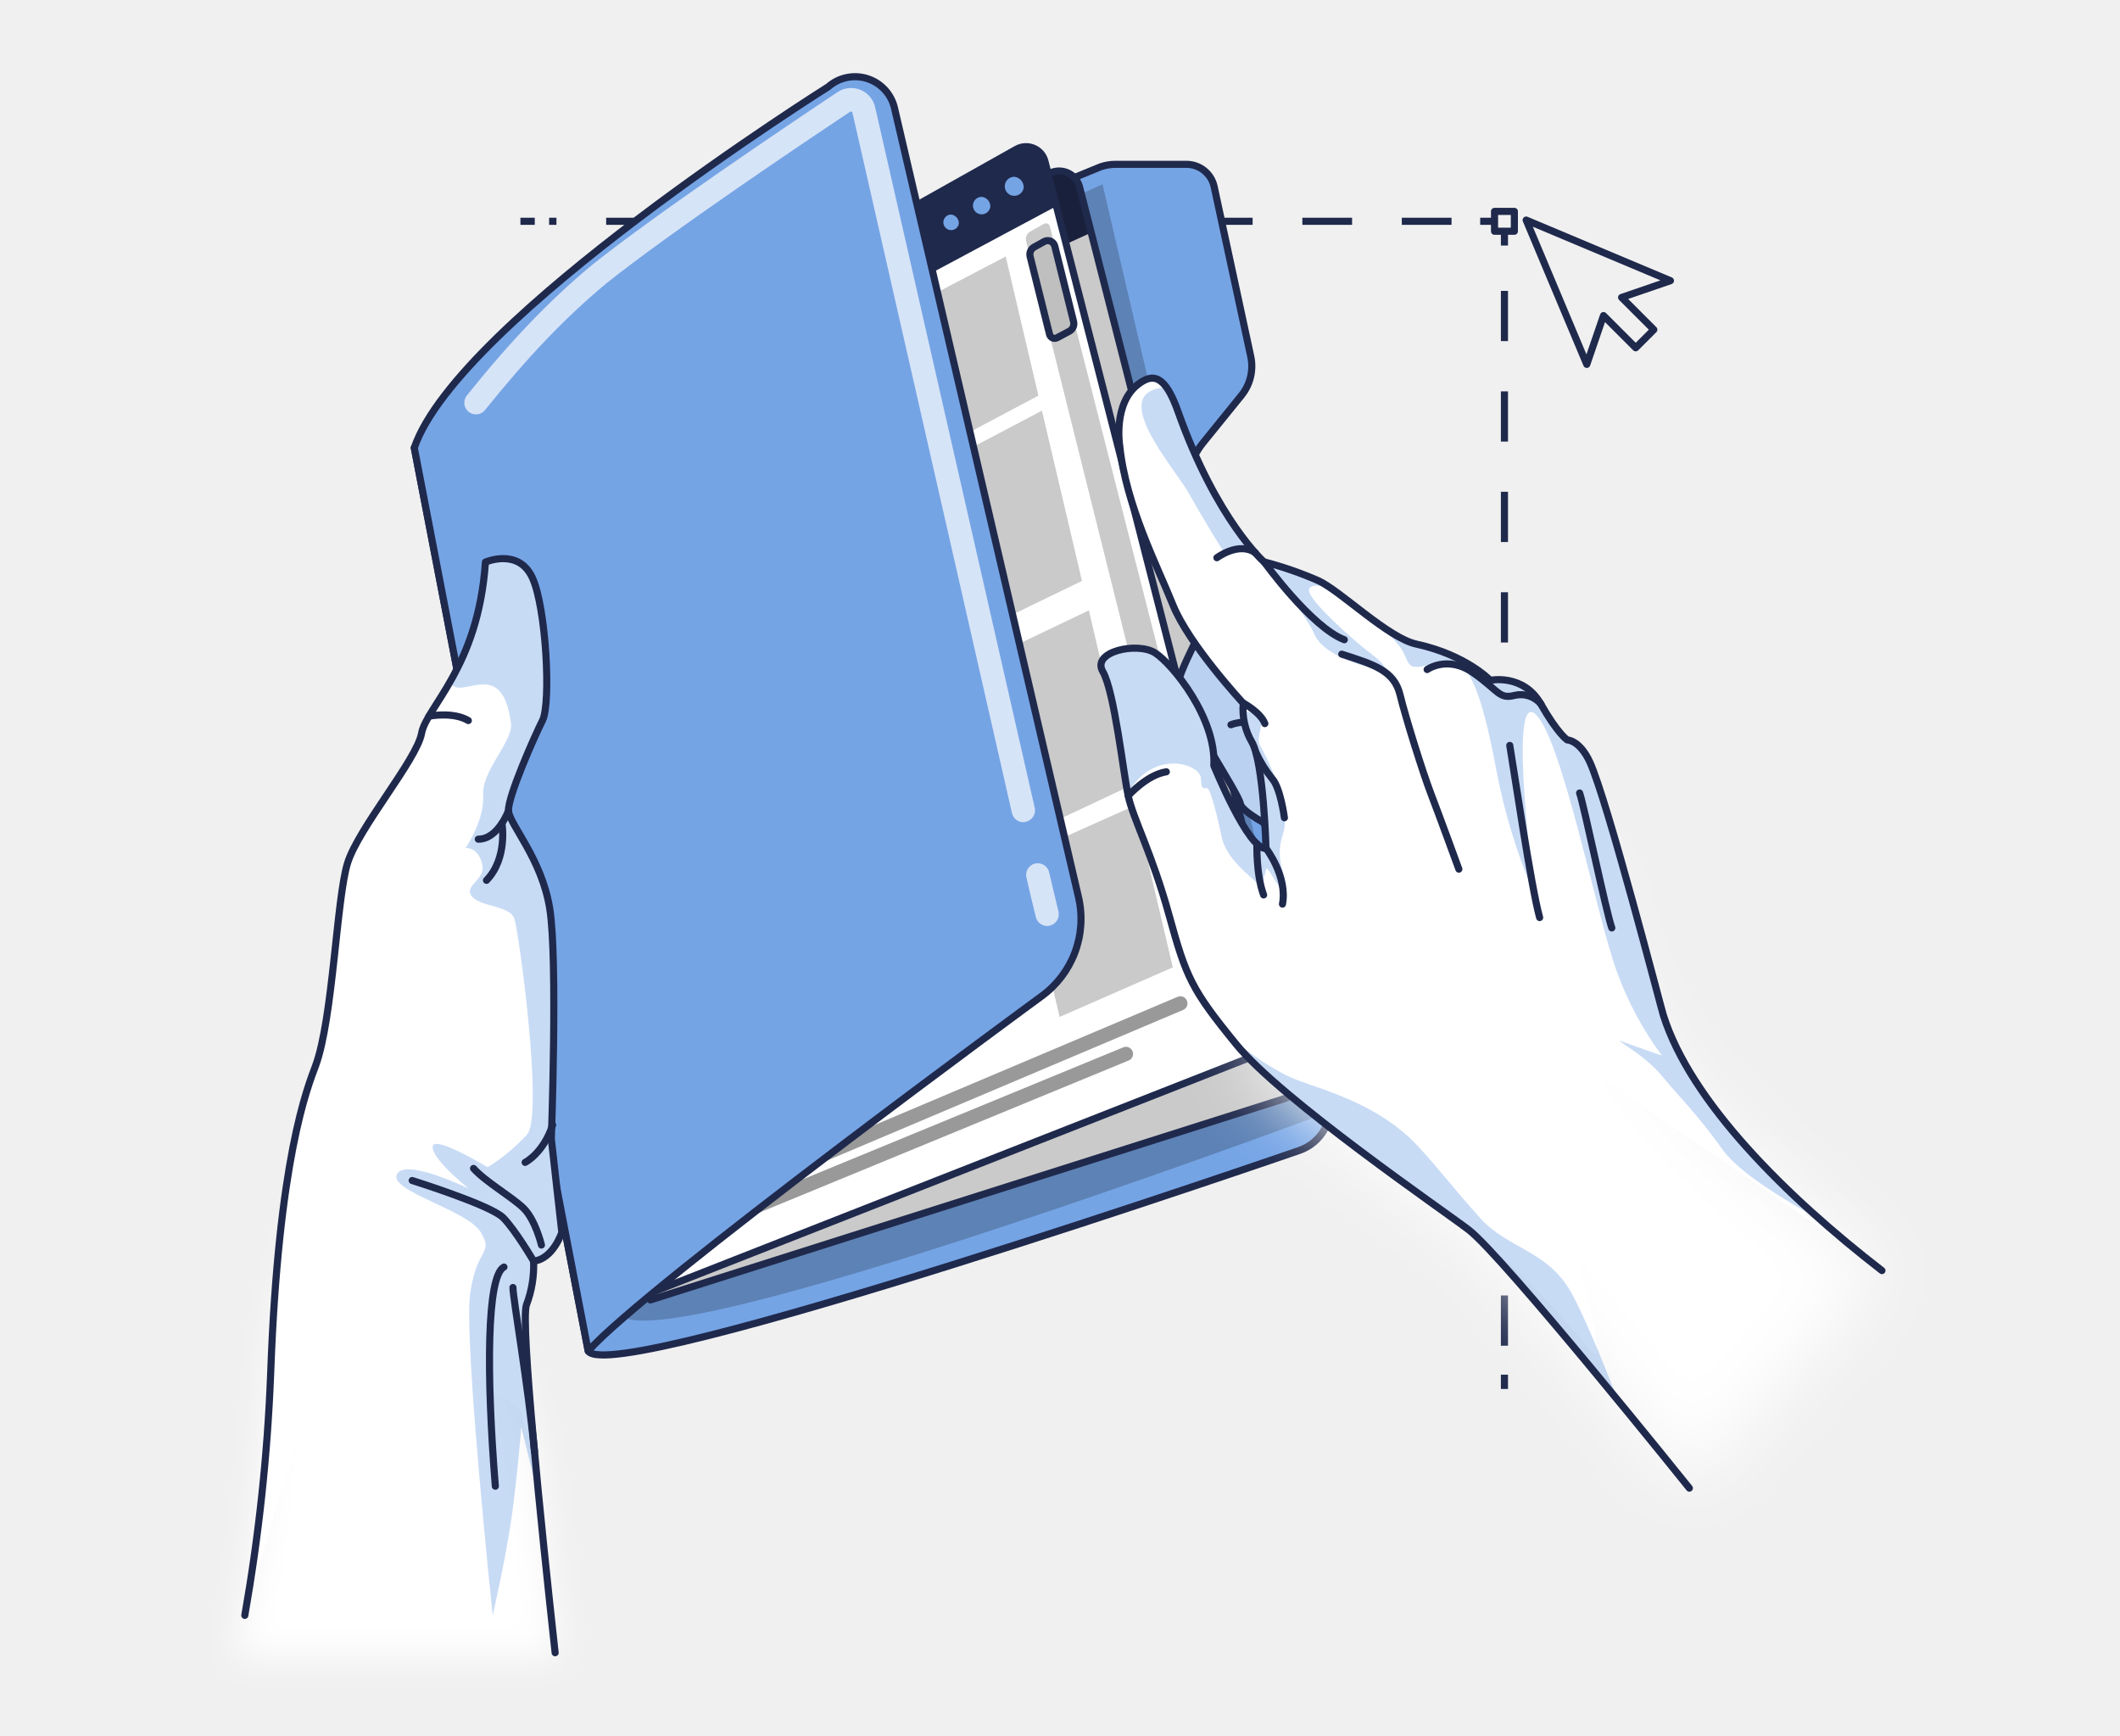
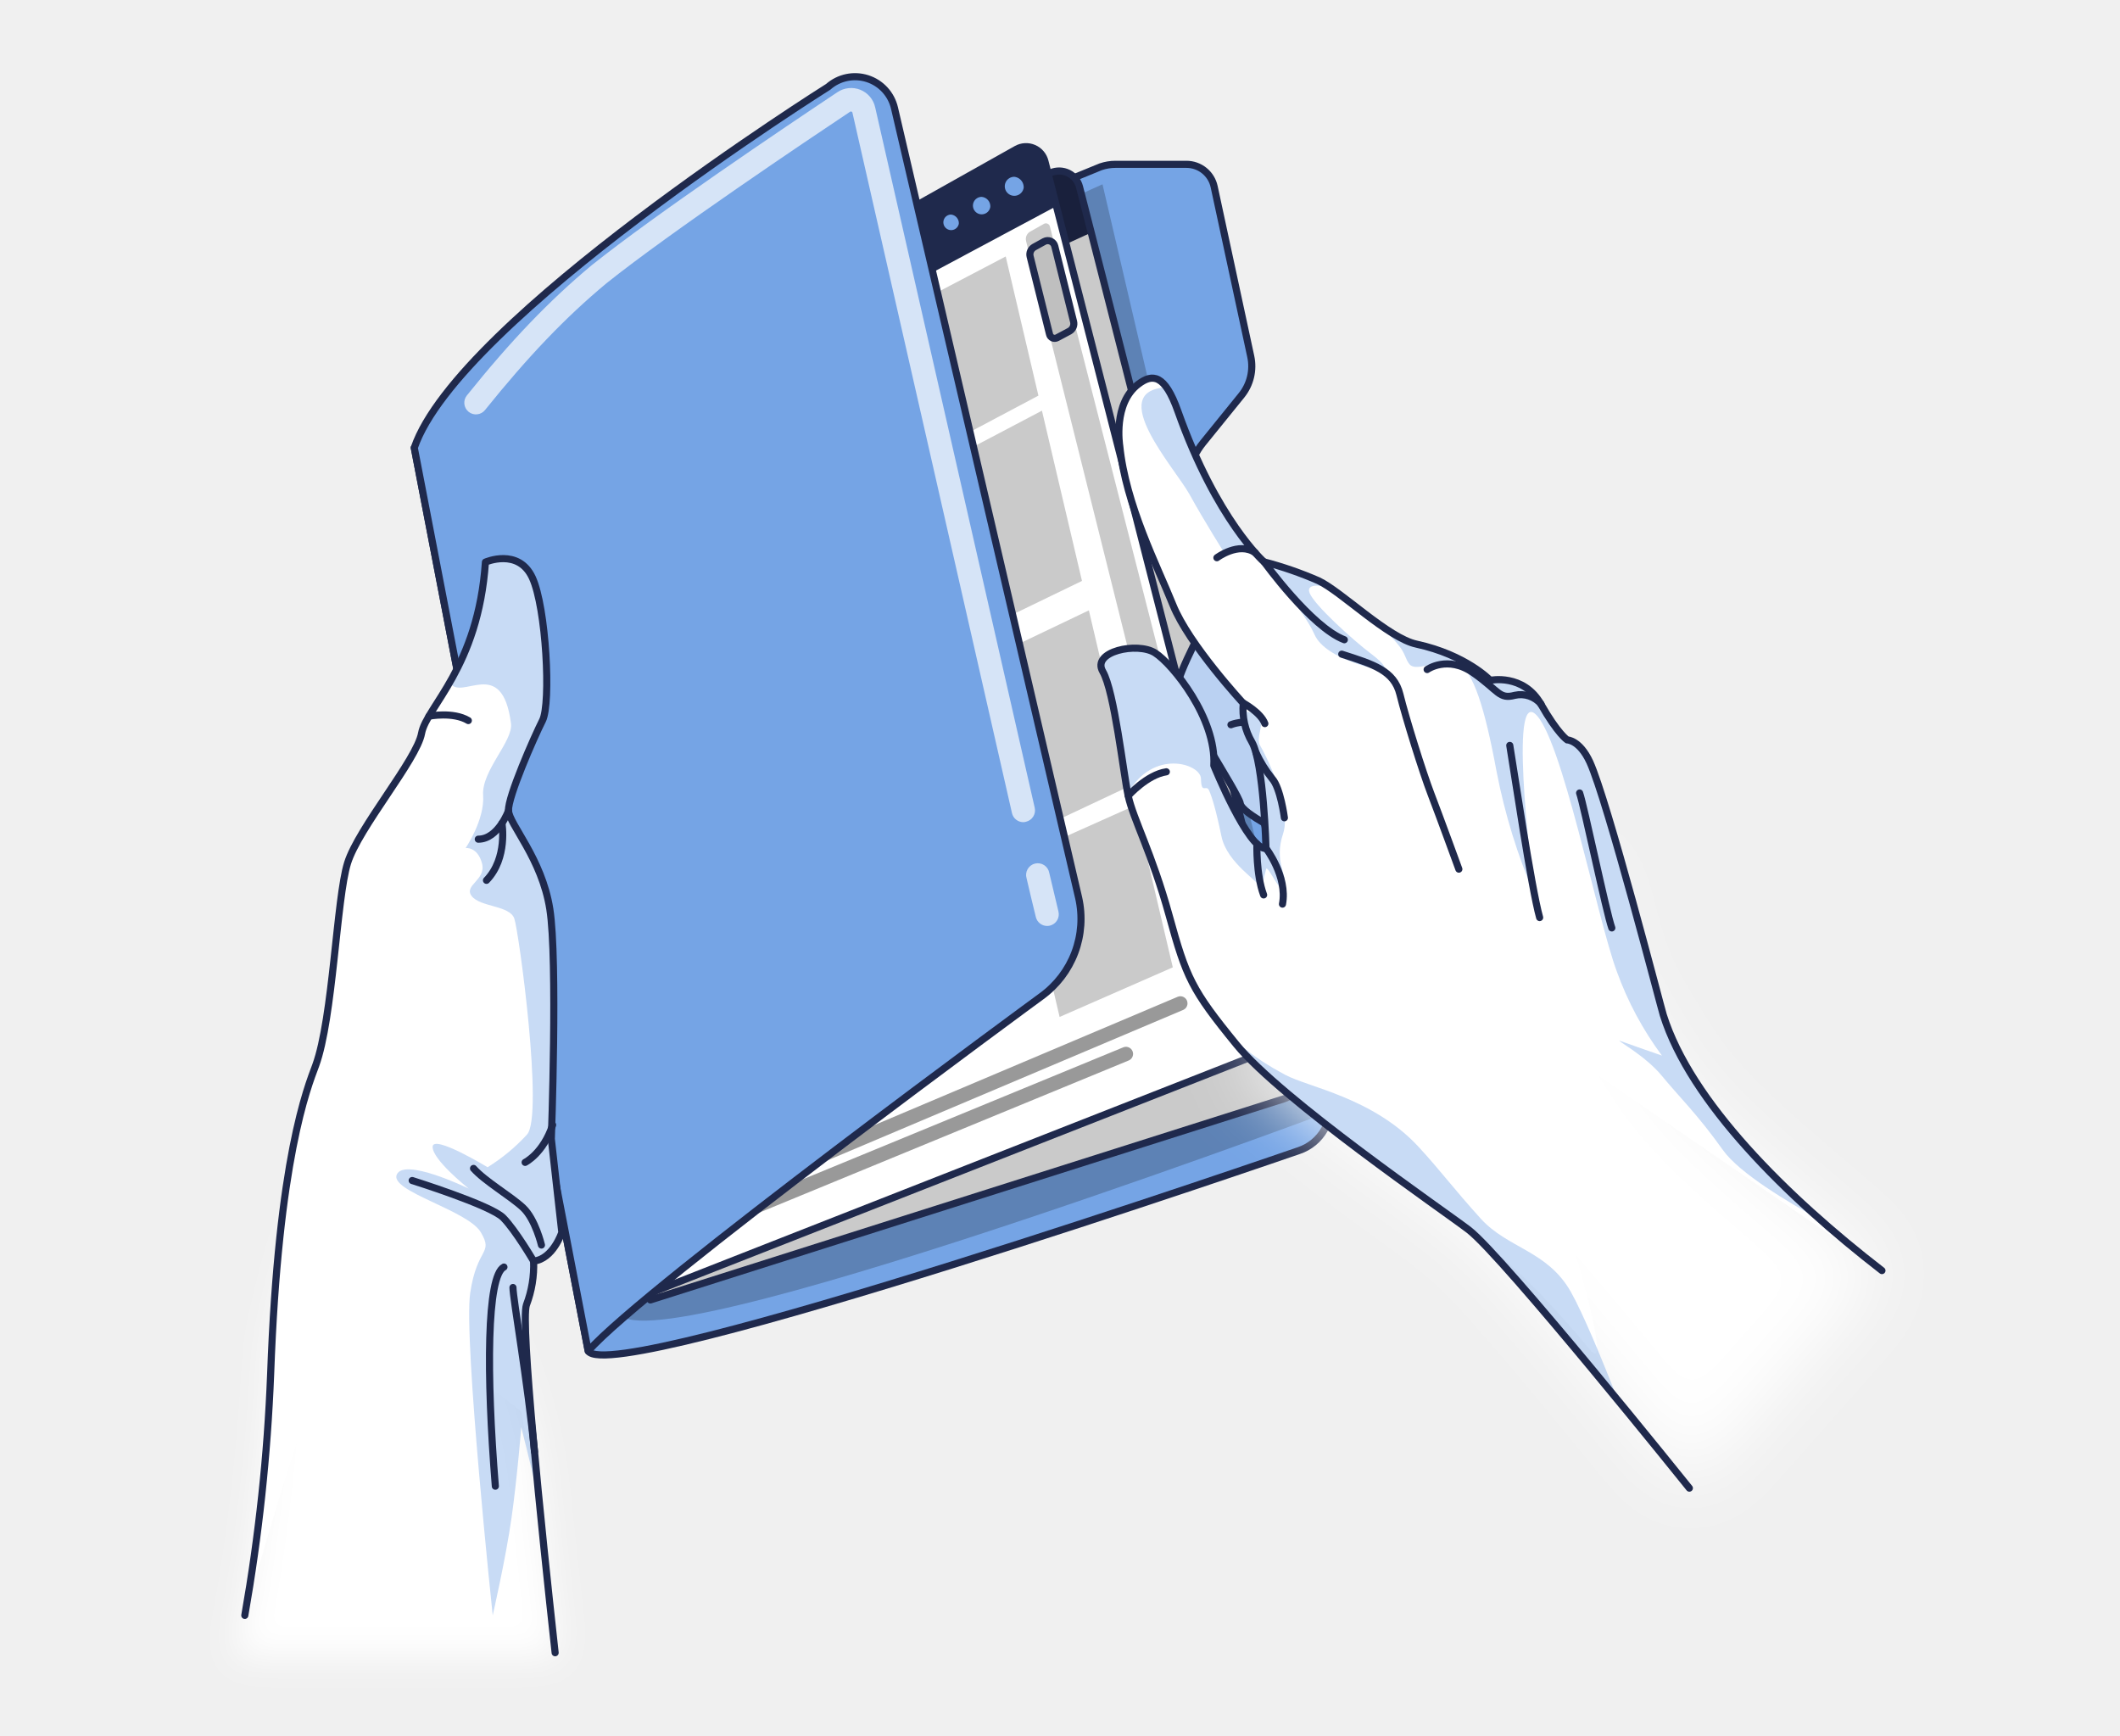
<svg xmlns="http://www.w3.org/2000/svg" width="298" height="244" viewBox="0 0 298 244" fill="none">
-   <path d="M210.079 31.105H208.063" stroke="#1F294C" stroke-linejoin="round" />
-   <path d="M204.036 31.105H77.186" stroke="#1F294C" stroke-linejoin="round" stroke-dasharray="6.99 6.99" />
-   <path d="M75.17 31.105H73.154" stroke="#1F294C" stroke-linejoin="round" />
-   <path d="M211.474 195.228V193.212" stroke="#1F294C" stroke-linejoin="round" />
-   <path d="M211.474 189.144V36.549" stroke="#1F294C" stroke-linejoin="round" stroke-dasharray="7.06 7.06" />
-   <path d="M211.474 34.516V32.499" stroke="#1F294C" stroke-linejoin="round" />
-   <path d="M212.868 29.711H210.08V32.505H212.868V29.711Z" stroke="#1F294C" stroke-linejoin="round" />
-   <path d="M234.805 39.453L214.527 30.932L223.047 51.216L225.398 44.355L229.926 48.883L232.472 46.337L227.944 41.809L234.805 39.453Z" stroke="#1F294C" stroke-linecap="round" stroke-linejoin="round" />
  <path d="M169.085 62.266L174.511 55.566C175.122 54.811 175.557 53.928 175.782 52.983C176.007 52.038 176.018 51.054 175.813 50.105L170.669 26.237C170.476 25.347 169.985 24.55 169.276 23.979C168.568 23.408 167.685 23.097 166.774 23.097H156.802C156.093 23.097 155.388 23.214 154.717 23.443L58.233 62.934L82.682 189.899C86.139 195.084 182.577 161.722 182.577 161.722C184.114 161.208 185.403 160.137 186.191 158.721C186.979 157.304 187.208 155.643 186.834 154.066L167.114 70.971C166.756 69.466 166.747 67.898 167.089 66.39C167.43 64.881 168.113 63.47 169.085 62.266Z" fill="#75A4E5" stroke="#1F294C" stroke-linecap="round" stroke-linejoin="round" />
  <path opacity="0.3" d="M154.976 25.903L185.509 156.78C185.509 156.78 82.256 195.24 87.118 183.338C87.118 183.338 62.548 66.42 64.622 65.988C66.696 65.555 154.976 25.903 154.976 25.903Z" fill="black" fill-opacity="0.7" />
  <path d="M180.468 154.446L91.421 182.715L69.622 69.121L68.383 62.658L147.711 24.273C148.104 24.105 148.529 24.024 148.956 24.036C149.383 24.048 149.803 24.152 150.186 24.341C150.569 24.531 150.907 24.801 151.176 25.133C151.445 25.465 151.638 25.852 151.744 26.266L153.386 32.684L183.187 149.394C183.477 150.424 183.355 151.527 182.848 152.469C182.341 153.412 181.487 154.121 180.468 154.446Z" fill="white" />
  <mask id="mask0_326_1934" style="mask-type:luminance" maskUnits="userSpaceOnUse" x="68" y="24" width="116" height="159">
    <path d="M180.468 154.446L91.421 182.715L69.622 69.121L68.383 62.658L147.711 24.273C148.104 24.105 148.529 24.024 148.956 24.036C149.383 24.048 149.803 24.152 150.186 24.341C150.569 24.531 150.907 24.801 151.176 25.133C151.445 25.465 151.638 25.852 151.744 26.266L153.386 32.684L183.187 149.394C183.477 150.424 183.355 151.527 182.848 152.469C182.341 153.412 181.487 154.121 180.468 154.446Z" fill="white" />
  </mask>
  <g mask="url(#mask0_326_1934)">
    <path d="M153.409 32.684L70.261 70.74L68.383 62.675L147.711 24.29C148.104 24.122 148.529 24.041 148.956 24.053C149.383 24.065 149.803 24.169 150.186 24.359C150.569 24.548 150.907 24.818 151.176 25.15C151.445 25.483 151.638 25.869 151.744 26.283L153.409 32.684Z" fill="#1F294C" />
    <path d="M149.255 29.866C149.275 30.119 149.242 30.374 149.159 30.613C149.076 30.853 148.943 31.072 148.77 31.258C148.598 31.444 148.388 31.592 148.155 31.692C147.922 31.793 147.671 31.844 147.418 31.843C146.888 31.763 146.407 31.491 146.067 31.078C145.727 30.666 145.551 30.142 145.574 29.607C145.553 29.354 145.585 29.099 145.669 28.858C145.752 28.618 145.885 28.398 146.059 28.212C146.232 28.026 146.443 27.878 146.677 27.778C146.911 27.678 147.163 27.628 147.418 27.631C147.946 27.712 148.425 27.984 148.764 28.397C149.104 28.81 149.278 29.333 149.255 29.866Z" fill="#75A4E5" stroke="#1F294C" stroke-linecap="round" stroke-linejoin="round" />
    <path d="M144.491 32.217C144.505 32.453 144.471 32.688 144.39 32.91C144.31 33.132 144.185 33.335 144.023 33.507C143.861 33.678 143.666 33.815 143.449 33.908C143.232 34.002 142.999 34.049 142.763 34.049C142.268 33.981 141.817 33.73 141.497 33.346C141.177 32.963 141.012 32.474 141.034 31.975C141.02 31.739 141.054 31.504 141.135 31.282C141.215 31.06 141.34 30.857 141.502 30.685C141.664 30.514 141.86 30.377 142.076 30.284C142.293 30.191 142.527 30.143 142.763 30.143C143.257 30.213 143.707 30.463 144.027 30.847C144.346 31.23 144.512 31.718 144.491 32.217Z" fill="#75A4E5" stroke="#1F294C" stroke-linecap="round" stroke-linejoin="round" />
    <path d="M140.003 34.25C140.023 34.472 139.997 34.695 139.925 34.905C139.854 35.115 139.739 35.308 139.587 35.471C139.436 35.634 139.253 35.764 139.049 35.851C138.844 35.939 138.624 35.982 138.402 35.979C137.943 35.911 137.526 35.675 137.232 35.318C136.937 34.96 136.785 34.506 136.806 34.043C136.787 33.822 136.814 33.6 136.885 33.391C136.957 33.181 137.071 32.989 137.222 32.826C137.372 32.663 137.554 32.534 137.758 32.446C137.961 32.358 138.18 32.313 138.402 32.315C138.86 32.383 139.278 32.618 139.574 32.975C139.869 33.333 140.022 33.787 140.003 34.25Z" fill="#75A4E5" stroke="#1F294C" stroke-linecap="round" stroke-linejoin="round" />
    <path opacity="0.3" d="M180.468 154.446L91.421 182.715L69.622 69.121L68.383 62.658L147.711 24.273C148.104 24.105 148.529 24.024 148.956 24.036C149.383 24.048 149.803 24.152 150.186 24.341C150.569 24.531 150.907 24.801 151.176 25.133C151.445 25.465 151.638 25.852 151.744 26.266L153.386 32.684L183.187 149.394C183.477 150.424 183.355 151.527 182.848 152.469C182.341 153.412 181.487 154.121 180.468 154.446Z" fill="black" fill-opacity="0.7" />
  </g>
  <path d="M180.468 154.446L91.421 182.715L69.622 69.121L68.383 62.658L147.711 24.273C148.104 24.105 148.529 24.024 148.956 24.036C149.383 24.048 149.803 24.152 150.186 24.341C150.569 24.531 150.907 24.801 151.176 25.133C151.445 25.465 151.638 25.852 151.744 26.266L153.386 32.684L183.187 149.394C183.477 150.424 183.355 151.527 182.848 152.469C182.341 153.412 181.487 154.121 180.468 154.446Z" stroke="#1F294C" stroke-linecap="round" stroke-linejoin="round" />
  <path d="M175.18 148.847L87.354 183.337L65.849 71.264L64.627 64.893L142.884 20.966C143.252 20.759 143.662 20.64 144.084 20.618C144.505 20.596 144.926 20.672 145.313 20.839C145.701 21.006 146.045 21.261 146.318 21.582C146.591 21.904 146.786 22.285 146.888 22.694L148.501 28.997L177.881 143.639C178.139 144.687 178.006 145.793 177.509 146.751C177.012 147.709 176.184 148.453 175.18 148.847Z" fill="white" stroke="#1F294C" stroke-linecap="round" stroke-linejoin="round" />
  <path d="M148.501 28.974L66.477 72.843L64.627 64.893L142.884 20.966C143.252 20.759 143.662 20.64 144.084 20.618C144.505 20.596 144.926 20.672 145.313 20.839C145.701 21.006 146.045 21.261 146.318 21.582C146.591 21.904 146.786 22.285 146.888 22.694L148.501 28.974Z" fill="#1F294C" />
  <path d="M144.393 26.45C144.342 26.799 144.192 27.126 143.961 27.392C143.73 27.657 143.427 27.851 143.089 27.95C142.751 28.048 142.391 28.048 142.053 27.948C141.715 27.848 141.413 27.653 141.183 27.386C140.953 27.119 140.804 26.792 140.755 26.443C140.706 26.094 140.757 25.739 140.904 25.419C141.051 25.098 141.287 24.827 141.584 24.637C141.881 24.448 142.226 24.347 142.578 24.348C143.097 24.389 143.578 24.633 143.918 25.026C144.257 25.42 144.428 25.932 144.393 26.45Z" fill="#75A4E5" stroke="#1F294C" stroke-linecap="round" stroke-linejoin="round" />
  <path d="M139.704 29.118C139.661 29.449 139.524 29.761 139.308 30.015C139.093 30.27 138.808 30.457 138.488 30.553C138.168 30.649 137.828 30.651 137.507 30.558C137.187 30.465 136.9 30.281 136.682 30.028C136.463 29.776 136.323 29.465 136.277 29.134C136.232 28.804 136.283 28.467 136.425 28.165C136.566 27.863 136.793 27.608 137.076 27.431C137.359 27.255 137.688 27.164 138.022 27.171C138.502 27.209 138.947 27.435 139.262 27.799C139.577 28.163 139.736 28.637 139.704 29.118Z" fill="#75A4E5" stroke="#1F294C" stroke-linecap="round" stroke-linejoin="round" />
  <path d="M135.279 31.48C135.235 31.782 135.105 32.066 134.904 32.296C134.704 32.527 134.441 32.695 134.147 32.781C133.854 32.867 133.542 32.866 133.248 32.78C132.955 32.693 132.693 32.524 132.493 32.293C132.293 32.061 132.164 31.777 132.121 31.475C132.077 31.172 132.122 30.863 132.249 30.585C132.376 30.307 132.581 30.071 132.838 29.906C133.096 29.741 133.395 29.653 133.701 29.653C134.15 29.692 134.567 29.904 134.862 30.245C135.157 30.586 135.307 31.029 135.279 31.48Z" fill="#75A4E5" stroke="#1F294C" stroke-linecap="round" stroke-linejoin="round" />
  <path opacity="0.3" d="M147.573 31.808L173.451 133.091C173.502 133.292 173.48 133.504 173.389 133.691C173.299 133.877 173.145 134.026 172.956 134.11L170.594 135.153C170.479 135.204 170.355 135.229 170.229 135.227C170.104 135.225 169.98 135.195 169.867 135.14C169.754 135.085 169.654 135.007 169.575 134.909C169.496 134.812 169.438 134.699 169.407 134.577L144.232 33.876C144.169 33.623 144.191 33.355 144.295 33.116C144.399 32.876 144.58 32.678 144.808 32.551L146.755 31.456C146.831 31.417 146.914 31.395 146.999 31.392C147.084 31.389 147.169 31.405 147.247 31.439C147.326 31.473 147.395 31.523 147.452 31.587C147.508 31.651 147.55 31.726 147.573 31.808Z" fill="black" fill-opacity="0.7" />
  <path d="M145.355 34.734L146.784 33.945C146.921 33.87 147.073 33.827 147.229 33.82C147.384 33.813 147.54 33.841 147.683 33.904C147.826 33.966 147.953 34.06 148.053 34.179C148.154 34.298 148.226 34.439 148.264 34.59L150.909 45.202C150.974 45.458 150.953 45.728 150.849 45.971C150.745 46.214 150.563 46.415 150.333 46.544L148.604 47.466C148.504 47.522 148.391 47.553 148.277 47.557C148.162 47.562 148.047 47.539 147.943 47.492C147.838 47.444 147.746 47.373 147.674 47.283C147.602 47.194 147.551 47.089 147.527 46.976L144.796 36.031C144.738 35.783 144.762 35.524 144.862 35.29C144.963 35.057 145.136 34.862 145.355 34.734Z" fill="#BFBFBF" stroke="#1F294C" stroke-linecap="round" stroke-linejoin="round" />
  <path opacity="0.4" d="M158.271 148.133L101.688 171.436" stroke="black" stroke-width="2" stroke-linecap="round" stroke-linejoin="round" />
  <path opacity="0.4" d="M165.921 141.029L94.043 171.435" stroke="black" stroke-width="2" stroke-linecap="round" stroke-linejoin="round" />
  <path opacity="0.3" d="M158.859 110.456L153.058 85.788L137.342 93.3L143.085 117.882L158.859 110.456Z" fill="black" fill-opacity="0.7" />
  <path opacity="0.3" d="M130.93 65.895L136.391 89.25L152.09 81.651L146.461 57.721L130.93 65.895Z" fill="black" fill-opacity="0.7" />
  <path opacity="0.3" d="M145.966 55.606L141.369 36.048L125.854 44.177L130.452 63.839L145.966 55.606Z" fill="black" fill-opacity="0.7" />
  <path opacity="0.3" d="M143.656 120.319L148.944 142.936L164.856 135.965L159.51 113.227L143.656 120.319Z" fill="black" fill-opacity="0.7" />
  <path d="M58.233 62.934L82.682 189.899C90.511 180.964 146.41 140.021 146.41 140.021C148.535 138.479 150.162 136.347 151.089 133.89C152.016 131.432 152.201 128.757 151.623 126.195L125.739 15.205C125.519 14.242 125.052 13.354 124.385 12.626C123.717 11.899 122.872 11.357 121.932 11.054C120.992 10.752 119.99 10.698 119.023 10.9C118.057 11.101 117.159 11.551 116.418 12.204C116.418 12.204 64.42 44.862 58.233 62.934Z" fill="#75A4E5" stroke="#1F294C" stroke-linecap="round" stroke-linejoin="round" />
  <g opacity="0.7">
    <path d="M147.193 130.147C146.825 130.147 146.468 130.023 146.18 129.795C145.891 129.567 145.688 129.249 145.603 128.891C145.157 127.078 144.723 125.262 144.301 123.441C144.237 123.227 144.218 123.002 144.244 122.78C144.271 122.558 144.343 122.343 144.455 122.15C144.567 121.957 144.718 121.788 144.897 121.655C145.077 121.522 145.282 121.427 145.5 121.376C145.717 121.325 145.943 121.319 146.163 121.358C146.383 121.397 146.593 121.481 146.78 121.604C146.966 121.728 147.126 121.888 147.248 122.075C147.371 122.262 147.454 122.472 147.492 122.692C147.919 124.507 148.345 126.316 148.783 128.119C148.834 128.328 148.844 128.546 148.811 128.759C148.779 128.972 148.704 129.176 148.592 129.36C148.48 129.544 148.333 129.704 148.159 129.832C147.985 129.959 147.788 130.05 147.579 130.101C147.452 130.13 147.323 130.146 147.193 130.147Z" fill="white" />
  </g>
  <g opacity="0.7">
    <path d="M143.846 115.56C143.475 115.56 143.115 115.434 142.825 115.203C142.535 114.972 142.332 114.649 142.25 114.287L119.823 15.833C119.818 15.8 119.803 15.77 119.782 15.744C119.761 15.719 119.733 15.7 119.702 15.689C119.674 15.673 119.642 15.665 119.61 15.665C119.578 15.665 119.546 15.673 119.518 15.689C113.757 19.526 94.279 32.592 85.246 39.816C79.485 44.603 74.225 50.111 68.176 57.634C67.904 57.973 67.509 58.189 67.077 58.236C66.646 58.283 66.213 58.157 65.875 57.885C65.536 57.613 65.32 57.218 65.273 56.786C65.226 56.354 65.352 55.922 65.624 55.583C71.811 47.875 77.227 42.23 83.178 37.275C92.084 30.149 110.289 17.901 117.703 12.964C118.171 12.647 118.709 12.449 119.271 12.389C119.833 12.328 120.401 12.406 120.926 12.615C121.451 12.825 121.916 13.161 122.281 13.592C122.646 14.023 122.9 14.538 123.02 15.09L145.447 113.538C145.495 113.749 145.501 113.966 145.465 114.179C145.428 114.391 145.35 114.595 145.235 114.777C145.12 114.959 144.97 115.117 144.794 115.242C144.618 115.366 144.419 115.455 144.209 115.503C144.091 115.536 143.969 115.556 143.846 115.56Z" fill="white" />
  </g>
  <g filter="url(#filter0_f_326_1934)">
    <path d="M78.473 232.909C77.709 226.228 76.676 216.947 75.781 208.102C74.481 195.187 67.769 183.338 68.316 181.85C69.059 179.965 71.608 171.089 71.527 169.072C74.241 168.785 70.206 162.683 70.206 162.683L68.316 155.762C68.316 155.762 70.221 157.296 69.109 150.438C67.996 143.579 64.808 148.52 64.717 146.711C64.626 144.902 63.619 140.854 63.619 140.854L59.777 151.503L56.483 158.424L52.092 157.359C51.789 163.086 60.874 182.383 60.874 182.383L59.432 188.772C59.432 188.772 59.432 168.008 52.092 169.072C46.053 169.948 44.878 158.769 38.368 188.772C37.773 202.836 36.029 219.143 33 232.909H78.473Z" fill="white" />
  </g>
  <path d="M74 199.082C71.818 191.873 74.905 208.293 74 199.082C74 199.082 73.447 184.973 74 183.424C74.751 181.461 75.096 179.366 75.014 177.265C77.756 176.966 78.983 173.233 78.983 173.233L77.509 160.092C77.509 160.092 78.425 134.923 77.301 127.779C76.178 120.636 71.581 115.837 71.489 113.953C71.396 112.069 75.066 103.687 76.27 101.279C77.474 98.871 76.783 85.413 74.836 81.202C74.418 80.185 73.632 79.362 72.635 78.898C70.584 77.982 68.245 79.007 68.245 79.007C67.94 84.972 66.218 90.778 63.222 95.944C61.332 99.228 59.586 101.348 59.27 103.082C58.596 106.792 50.409 116.367 48.86 121.321C47.31 126.275 46.814 143.109 44.406 149.745C38.578 165.809 37.436 202.964 34.664 226.254C53.518 159.154 52.489 189.611 59.064 190.764C66.543 192.075 74 199.082 74 199.082Z" fill="white" />
  <path opacity="0.4" d="M76.27 101.262C75.066 103.652 71.396 112.017 71.489 113.936C71.581 115.854 76.166 120.63 77.301 127.762C78.436 134.894 77.509 160.075 77.509 160.075L78.972 173.221C78.972 173.221 77.745 176.966 75.003 177.254C75.084 179.354 74.739 181.449 73.989 183.412C73.413 184.985 74.461 197.434 75.775 210.886C74.404 205.079 73.274 200.597 73.274 200.597C73.274 200.597 72.698 207.741 71.898 213.381C71.097 219.021 69.259 227.04 69.259 227.04C69.259 227.04 65.14 188.217 66.096 181.73C67.053 175.243 69.415 176.309 67.588 173.204C65.762 170.099 54.696 167.426 55.779 165.075C56.862 162.725 65.52 166.89 65.883 167.057C65.589 166.821 60.773 162.967 60.814 161.181C60.854 159.395 68.539 164.061 68.539 164.061C70.593 162.788 72.462 161.237 74.093 159.453C76.437 156.756 72.94 130.965 72.295 129.104C71.65 127.243 67.519 127.508 66.315 125.959C65.111 124.409 68.383 123.718 67.755 121.35C67.127 118.982 65.451 119.195 65.451 119.195C65.451 119.195 68.153 115.238 67.911 111.787C67.669 108.336 72.151 104.177 71.829 101.688C70.573 91.998 64.8 98.675 63.233 95.927C66.227 90.766 67.949 84.966 68.257 79.007C68.257 79.007 70.596 77.982 72.647 78.898C73.644 79.362 74.429 80.185 74.847 81.202C76.783 85.396 77.48 98.865 76.27 101.262Z" fill="#75A4E5" />
  <path d="M34.411 227.051C36.381 215.854 37.593 204.537 38.041 193.177C39.129 162.823 43.225 152.851 44.377 149.746C46.803 143.115 47.31 126.264 48.854 121.31C50.398 116.355 58.59 106.781 59.258 103.071C59.926 99.361 67.231 93.813 68.234 79.007C68.234 79.007 72.871 76.974 74.824 81.185C76.777 85.396 77.468 98.865 76.258 101.262C75.049 103.658 71.379 112.017 71.477 113.936C71.575 115.854 76.155 120.63 77.284 127.762C78.413 134.894 77.497 160.081 77.497 160.081L78.972 173.221C78.972 173.221 77.751 176.966 75.008 177.254C75.091 179.352 74.748 181.445 74 183.407C73.13 185.849 76.063 214.406 78.033 232.3" stroke="#1F294C" stroke-linecap="round" stroke-linejoin="round" />
  <path d="M71.483 113.918C71.483 113.918 70.037 117.951 67.231 117.951" stroke="#1F294C" stroke-linecap="round" stroke-linejoin="round" />
  <path d="M70.555 115.721C70.555 115.721 71.408 120.618 68.383 123.735" stroke="#1F294C" stroke-linecap="round" stroke-linejoin="round" />
  <path d="M60.301 100.663C60.301 100.663 63.7 99.994 65.831 101.279" stroke="#1F294C" stroke-linecap="round" stroke-linejoin="round" />
  <path d="M57.939 165.928C57.939 165.928 68.983 169.385 70.728 171.153C72.474 172.922 75.014 177.265 75.014 177.265" stroke="#1F294C" stroke-linecap="round" stroke-linejoin="round" />
  <path d="M66.563 164.229C68.188 166.055 71.817 168.14 73.534 169.759C75.251 171.378 76.109 174.996 76.109 174.996" stroke="#1F294C" stroke-linecap="round" stroke-linejoin="round" />
  <path d="M73.816 163.376C73.816 163.376 76.368 162.114 77.681 158.116" stroke="#1F294C" stroke-linecap="round" stroke-linejoin="round" />
  <path d="M70.838 178.089C68.418 179.311 68.355 193.183 69.628 208.893" stroke="#1F294C" stroke-linecap="round" stroke-linejoin="round" />
  <path d="M72.105 180.964C72.105 182.496 74.185 194.214 75.135 204.042" stroke="#1F294C" stroke-linecap="round" stroke-linejoin="round" />
  <path d="M169.943 86.537C169.943 86.537 165.426 94.786 165.473 96.653C165.519 98.519 174.114 111.47 174.344 112.939C174.575 114.408 180.791 117.242 183.061 118.746C185.33 120.25 188.199 109.35 187.825 101.503C187.45 93.657 169.943 86.537 169.943 86.537Z" fill="white" />
  <mask id="mask1_326_1934" style="mask-type:luminance" maskUnits="userSpaceOnUse" x="165" y="86" width="23" height="33">
    <path d="M169.943 86.537C169.943 86.537 165.426 94.786 165.473 96.653C165.519 98.519 174.114 111.47 174.344 112.939C174.575 114.408 180.791 117.242 183.061 118.746C185.33 120.25 188.199 109.35 187.825 101.503C187.45 93.657 169.943 86.537 169.943 86.537Z" fill="white" />
  </mask>
  <g mask="url(#mask1_326_1934)">
    <path opacity="0.5" d="M169.943 86.537C169.943 86.537 165.426 94.786 165.473 96.653C165.519 98.519 174.114 111.47 174.344 112.939C174.575 114.408 180.791 117.242 183.061 118.746C185.33 120.25 188.199 109.35 187.825 101.503C187.45 93.657 169.943 86.537 169.943 86.537Z" fill="#75A4E5" />
  </g>
  <path d="M169.943 86.537C169.943 86.537 165.426 94.786 165.473 96.653C165.519 98.519 174.114 111.47 174.344 112.939C174.575 114.408 180.791 117.242 183.061 118.746C185.33 120.25 188.199 109.35 187.825 101.503C187.45 93.657 169.943 86.537 169.943 86.537Z" stroke="#1F294C" stroke-linecap="round" stroke-linejoin="round" />
  <path d="M173.031 101.866C173.031 101.866 177.467 99.85 182.294 105.225" stroke="#1F294C" stroke-linecap="round" stroke-linejoin="round" />
  <g filter="url(#filter1_f_326_1934)">
    <path d="M264.56 178.585L237.484 209.164C237.484 209.164 233.031 203.616 227.46 196.835C219.539 187.209 209.365 175.094 206.485 172.887C202.97 170.185 180.128 154.567 173.814 146.83C189.382 146.83 180.652 139.535 179.955 138.637C175.79 133.267 201.162 147.789 199.093 140.3C196.68 131.544 203.8 142.66 203.8 142.66L200.915 138.637H206.485L200.915 142.66C200.915 142.66 195.857 130.359 195.482 136.973L189.937 130.873C189.937 130.873 192.693 110.508 191.046 107.582C190.282 106.244 187.787 106.349 187.718 104.809C195.155 97.47 203.439 106.378 188.828 102.591C188.828 102.591 197.729 106.475 195.482 100.927C193.235 95.38 185.232 103.135 184.391 94.827C184.391 94.827 182.431 103.081 186.055 100.373C187.432 99.342 188.097 99.696 189.382 101.482C190.068 102.527 189.556 96.409 189.937 97.6C195.358 112.901 201.582 103.146 201.582 103.146L187.718 104.809L191.046 111.464C192.469 112.42 197.7 120.336 197.7 120.336H203.8L209.346 121.446L212.673 128.655L216 130.873C216 130.873 220.689 117.237 222.1 120.336C224.589 125.775 224.278 138.495 230.973 144.182C233.98 153.762 245.734 162.523 255.965 171.533C258.794 173.999 261.674 176.355 264.56 178.585Z" fill="white" />
  </g>
  <path d="M264.56 178.585L210.455 141.409C210.455 141.409 229.021 196.435 223.45 189.655C215.529 180.028 209.365 175.093 206.485 172.887C202.97 170.185 180.128 154.567 173.814 146.83C172.91 145.718 172.121 144.739 171.424 143.84C167.258 138.471 166.429 136.167 164.361 128.678C161.947 119.921 159.285 115.088 158.6 111.85C158.6 111.752 158.559 111.654 158.542 111.545C157.845 107.956 156.624 97.142 155.034 94.394C153.398 91.56 159.896 90.189 162.373 91.767C164.85 93.346 171.015 100.985 170.64 107.598C170.64 107.598 175.497 119.564 177.974 119.241C177.974 119.241 177.651 107.253 176.004 104.326C175.24 102.988 174.805 101.487 174.736 99.948C174.712 99.577 174.723 99.205 174.771 98.836C174.771 98.836 167.137 90.598 164.891 85.05C162.644 79.502 158.243 70.965 157.402 62.657C157.402 62.657 156.411 56.684 160.034 53.976C161.411 52.945 162.684 52.651 163.969 54.437C164.655 55.482 165.196 56.616 165.576 57.807C170.997 73.108 177.674 78.972 177.674 78.972C180.292 79.654 182.852 80.54 185.33 81.623C185.874 81.894 186.398 82.204 186.897 82.55C188.32 83.506 190.049 84.889 191.835 86.249C194.404 88.201 197.083 90.091 199.093 90.535C206.104 92.055 209.463 95.616 209.463 95.616C209.463 95.616 214.118 94.625 216.578 98.957C218.968 103.151 220.282 103.986 220.282 103.986C220.282 103.986 222.039 103.986 223.45 107.086C225.939 112.524 233.417 141.49 233.786 142.659C236.793 152.24 245.734 162.523 255.965 171.533C258.794 173.999 261.674 176.355 264.56 178.585Z" fill="white" />
  <path opacity="0.4" d="M194.461 94.297C194.461 94.297 186.362 92.839 184.766 89.164C183.17 85.488 176.389 77.642 174.765 77.135C174.312 76.982 173.825 76.959 173.36 77.069C172.894 77.179 172.469 77.418 172.132 77.757C172.132 77.757 169.321 73.321 167.207 69.49C165.202 65.849 155.281 54.932 163.963 54.437C164.649 55.482 165.19 56.616 165.57 57.807C170.991 73.108 177.668 78.972 177.668 78.972C180.286 79.654 182.846 80.54 185.325 81.623C185.869 81.894 186.392 82.204 186.892 82.55C186.684 82.498 183.435 81.692 184.086 83.351C184.737 85.01 190.02 89.849 192.797 91.946C195.573 94.043 194.461 94.297 194.461 94.297Z" fill="#75A4E5" />
  <path opacity="0.4" d="M256.005 171.539C251.425 169.033 244.484 164.891 242.179 161.636C238.619 156.624 235.975 154.112 233.601 151.209C231.228 148.305 226.734 145.932 227.788 146.323C228.843 146.715 233.613 148.369 233.613 148.369C230.936 144.764 228.801 140.787 227.276 136.564C224.505 129.173 219.458 103.151 215.708 100.271C211.957 97.39 215.708 125.78 215.708 125.78C213.316 120.227 211.53 114.433 210.379 108.497C208.651 99.165 207.095 94.585 205.067 93.323C203.039 92.061 199.157 94.717 198.097 93.323C197.037 91.929 198.235 91.416 191.863 86.266C194.433 88.219 197.111 90.108 199.122 90.552C206.133 92.073 209.492 95.633 209.492 95.633C209.492 95.633 214.147 94.642 216.606 98.975C218.997 103.168 220.311 104.004 220.311 104.004C220.311 104.004 222.068 104.004 223.479 107.103C225.968 112.541 233.446 141.507 233.814 142.677C236.822 152.246 245.774 162.529 256.005 171.539Z" fill="#75A4E5" />
  <path opacity="0.4" d="M180.641 124.749C180.341 126.477 178.164 121.373 177.968 122.162C177.772 122.951 177.179 125.555 177.144 124.749C177.11 123.942 172.489 121.373 171.694 117.542C170.899 113.711 170.375 112.08 169.966 111.118C169.557 110.156 168.866 111.758 168.814 109.436C168.774 107.356 162.079 105.167 158.513 111.545C157.816 107.956 156.595 97.142 155.005 94.394C153.369 91.56 159.867 90.189 162.344 91.767C164.822 93.346 170.986 100.985 170.611 107.598C170.611 107.598 175.468 119.564 177.945 119.241C177.945 119.241 177.622 107.253 175.975 104.326C175.211 102.988 174.776 101.487 174.707 99.948L177.121 100.276C177.772 101.705 176.499 103.733 177.121 104.77C177.743 105.807 181.649 113.308 180.353 117.196C179.057 121.085 180.941 123.02 180.641 124.749Z" fill="#75A4E5" />
  <path opacity="0.4" d="M227.443 196.835C219.521 187.209 209.348 175.093 206.467 172.887C202.953 170.185 180.111 154.567 173.797 146.83C172.893 145.718 172.103 144.739 171.406 143.84C174.771 147.948 178.895 150.108 180.67 151.076C183.838 152.804 193.015 154.268 199.422 161.215C202.532 164.591 204.307 167.051 208.132 171.274C211.957 175.497 217.505 175.762 220.806 181.574C222.46 184.489 225.207 191.051 227.443 196.835Z" fill="#75A4E5" />
  <path d="M237.467 209.164C237.467 209.164 211.37 176.649 206.467 172.87C202.953 170.174 180.111 154.55 173.797 146.813C167.483 139.076 166.757 137.423 164.344 128.672C161.93 119.921 159.274 115.088 158.583 111.844C157.891 108.601 156.653 97.223 155.017 94.394C153.381 91.566 159.879 90.189 162.356 91.762C164.833 93.335 170.997 100.979 170.623 107.599C170.623 107.599 175.479 119.564 177.957 119.241C177.957 119.241 177.634 107.253 175.986 104.326C175.011 102.673 174.582 100.754 174.759 98.842C174.759 98.842 167.115 90.598 164.885 85.05C162.656 79.503 158.237 70.965 157.396 62.658C157.396 62.658 156.411 56.689 160.034 53.976C161.982 52.518 163.71 52.536 165.576 57.807C171.003 73.108 177.674 78.973 177.674 78.973C180.292 79.654 182.852 80.54 185.331 81.623C188.557 83.138 195.124 89.688 199.111 90.535C206.116 92.061 209.48 95.622 209.48 95.622C209.48 95.622 214.135 94.631 216.595 98.963C218.98 103.157 220.299 103.998 220.299 103.998C220.299 103.998 222.028 103.998 223.468 107.092C225.957 112.53 233.434 141.496 233.803 142.665C237.634 154.861 251.086 168.192 264.538 178.585" stroke="#1F294C" stroke-linecap="round" stroke-linejoin="round" />
  <path d="M177.691 78.972C177.691 78.972 184.322 88.155 188.966 89.918" stroke="#1F294C" stroke-linecap="round" stroke-linejoin="round" />
  <path d="M188.603 91.946C193.073 93.38 195.959 94.25 196.783 97.603C197.607 100.956 199.998 108.595 201.15 111.591C202.302 114.586 205.067 122.162 205.067 122.162" stroke="#1F294C" stroke-linecap="round" stroke-linejoin="round" />
  <path d="M177.968 119.241C177.968 119.241 181.01 123.199 180.272 127.076" stroke="#1F294C" stroke-linecap="round" stroke-linejoin="round" />
  <path d="M176.678 118.602C176.678 118.602 176.545 122.905 177.622 125.786" stroke="#1F294C" stroke-linecap="round" stroke-linejoin="round" />
  <path d="M174.771 98.825C174.771 98.825 177.213 100.138 177.795 101.705" stroke="#1F294C" stroke-linecap="round" stroke-linejoin="round" />
  <path d="M176.545 105.772C177.149 107.082 177.911 108.312 178.815 109.436C179.996 110.732 180.543 114.944 180.543 114.944" stroke="#1F294C" stroke-linecap="round" stroke-linejoin="round" />
  <path d="M158.594 111.844C158.594 111.844 161.227 108.883 163.946 108.48" stroke="#1F294C" stroke-linecap="round" stroke-linejoin="round" />
  <path d="M171.055 78.391C171.055 78.391 174.12 76.086 176.441 77.682" stroke="#1F294C" stroke-linecap="round" stroke-linejoin="round" />
  <path d="M222.039 111.458C222.65 113.135 225.784 128.274 226.567 130.423" stroke="#1F294C" stroke-linecap="round" stroke-linejoin="round" />
  <path d="M200.608 94.106C200.608 94.106 203.489 92.044 207.095 94.573C210.702 97.102 210.707 98.323 212.931 97.73C213.6 97.578 214.297 97.613 214.947 97.83C215.597 98.048 216.175 98.439 216.618 98.963" stroke="#1F294C" stroke-linecap="round" stroke-linejoin="round" />
  <path d="M212.223 104.77C212.799 108.163 215.241 124.772 216.422 128.966" stroke="#1F294C" stroke-linecap="round" stroke-linejoin="round" />
  <defs>
    <filter id="filter0_f_326_1934" x="28" y="135.854" width="55.473" height="102.054" filterUnits="userSpaceOnUse" color-interpolation-filters="sRGB">
      <feFlood flood-opacity="0" result="BackgroundImageFix" />
      <feBlend mode="normal" in="SourceGraphic" in2="BackgroundImageFix" result="shape" />
      <feGaussianBlur stdDeviation="2.5" result="effect1_foregroundBlur_326_1934" />
    </filter>
    <filter id="filter1_f_326_1934" x="163.814" y="84.827" width="110.746" height="134.336" filterUnits="userSpaceOnUse" color-interpolation-filters="sRGB">
      <feFlood flood-opacity="0" result="BackgroundImageFix" />
      <feBlend mode="normal" in="SourceGraphic" in2="BackgroundImageFix" result="shape" />
      <feGaussianBlur stdDeviation="5" result="effect1_foregroundBlur_326_1934" />
    </filter>
  </defs>
</svg>
